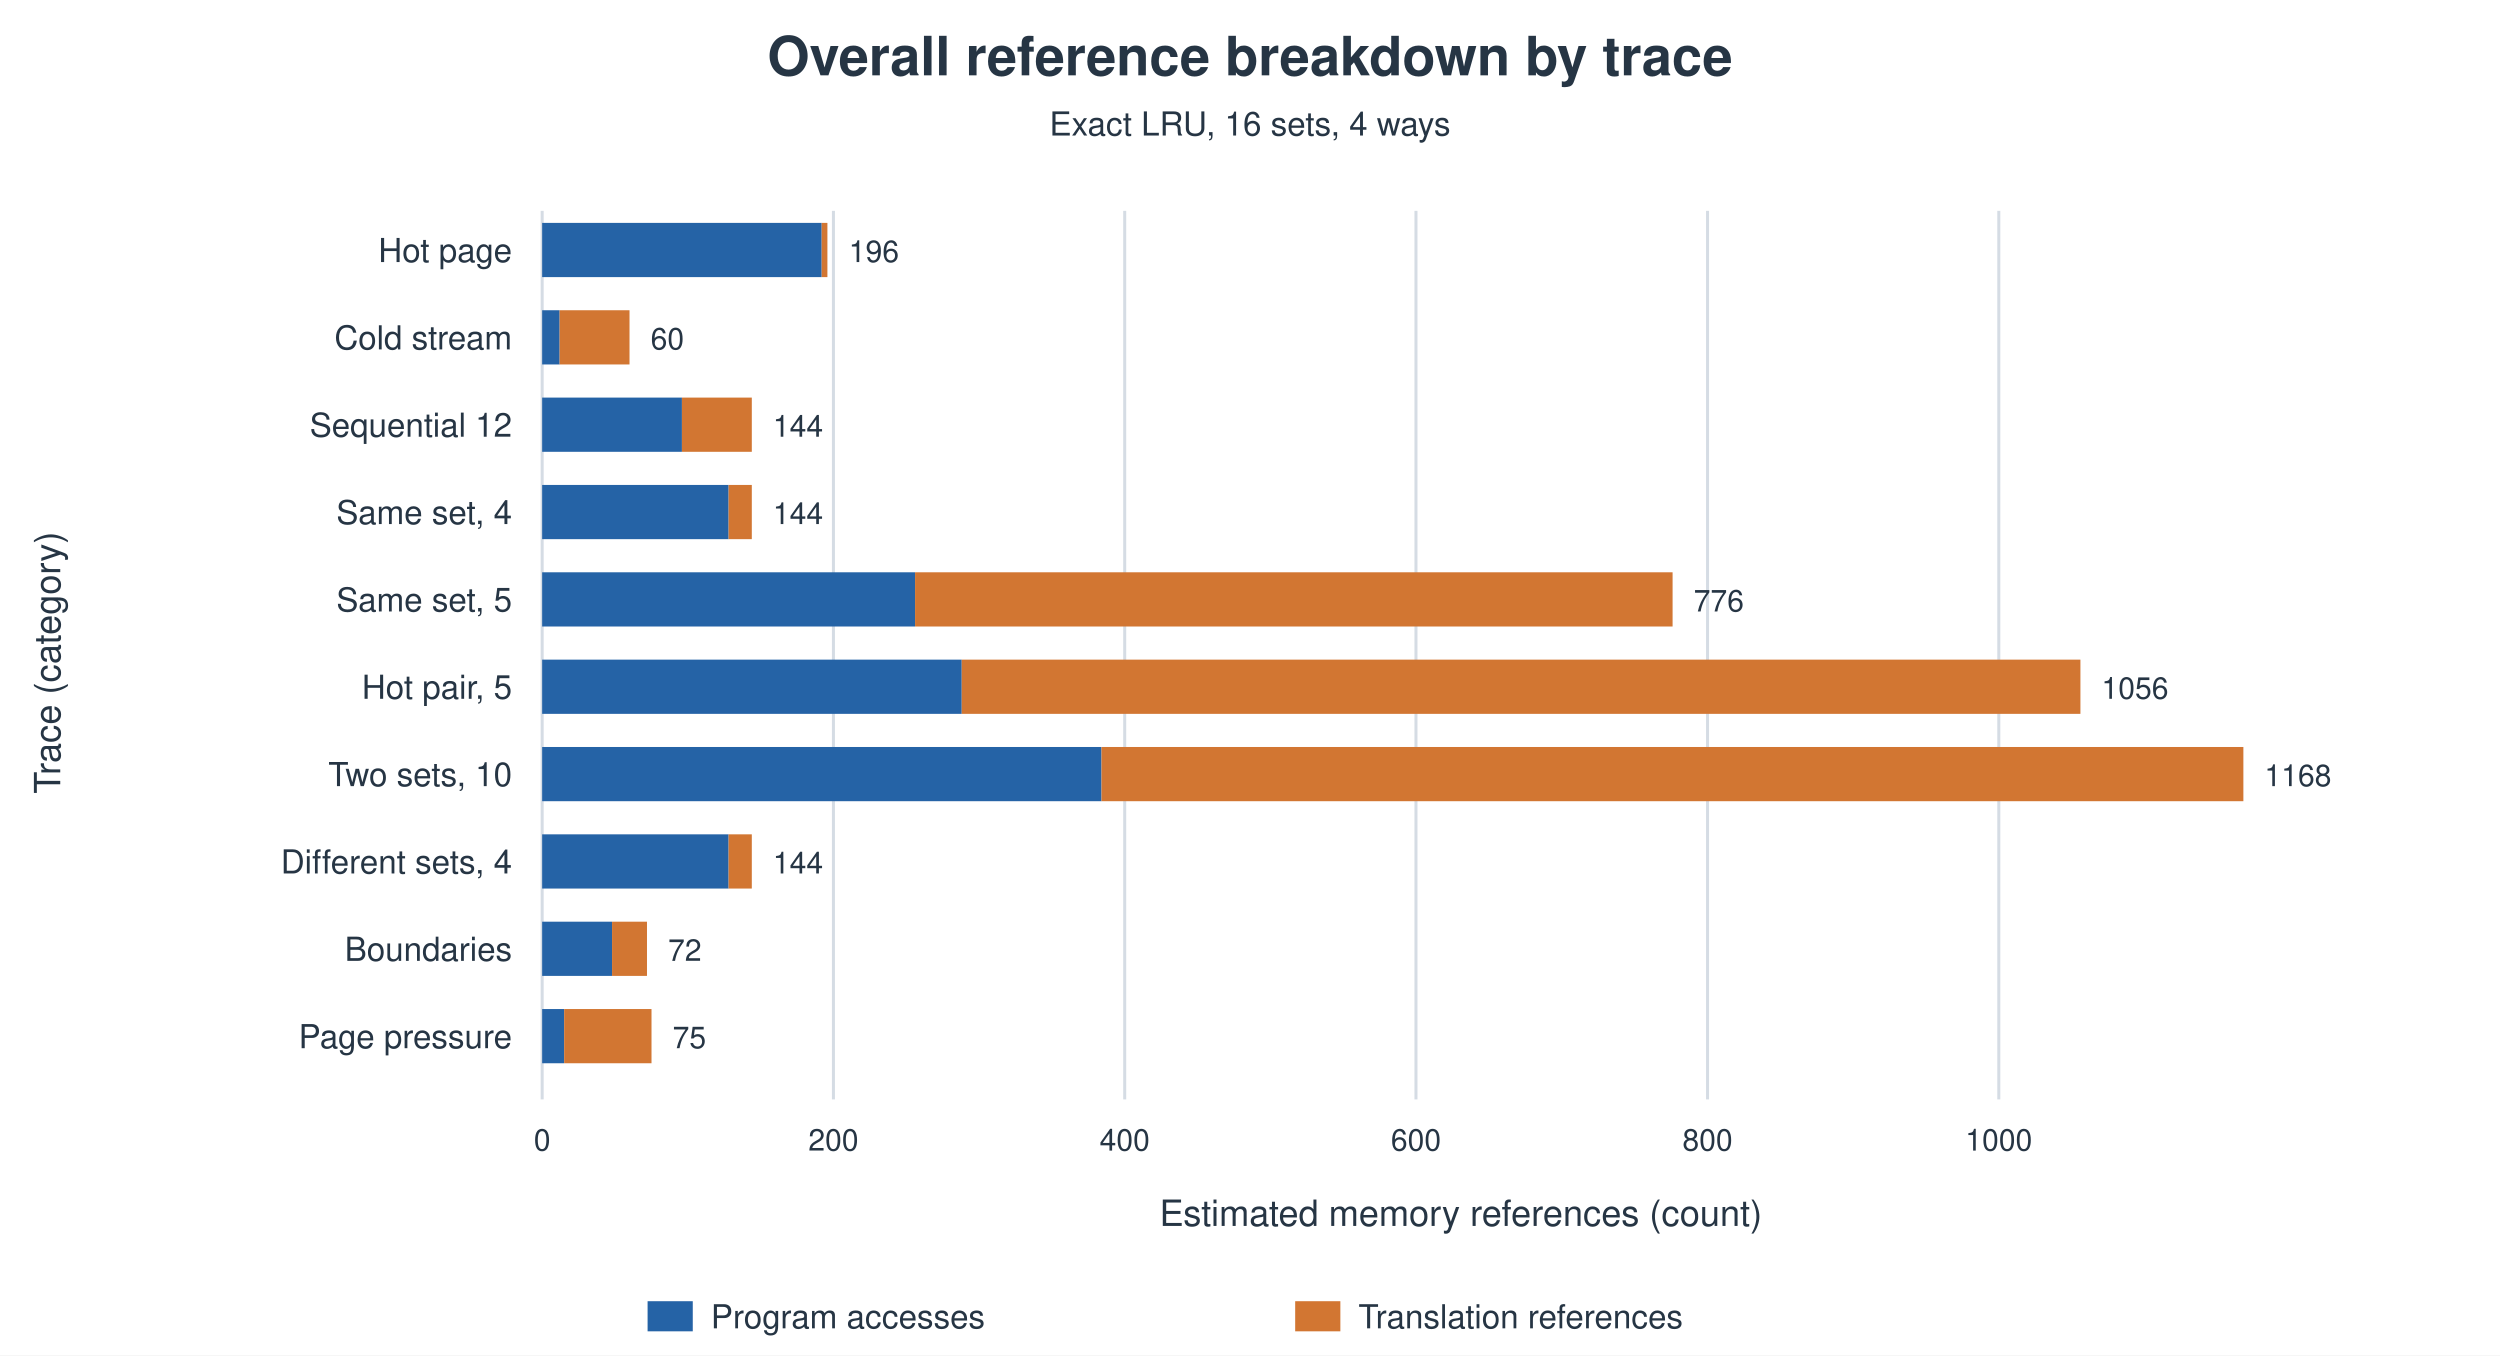
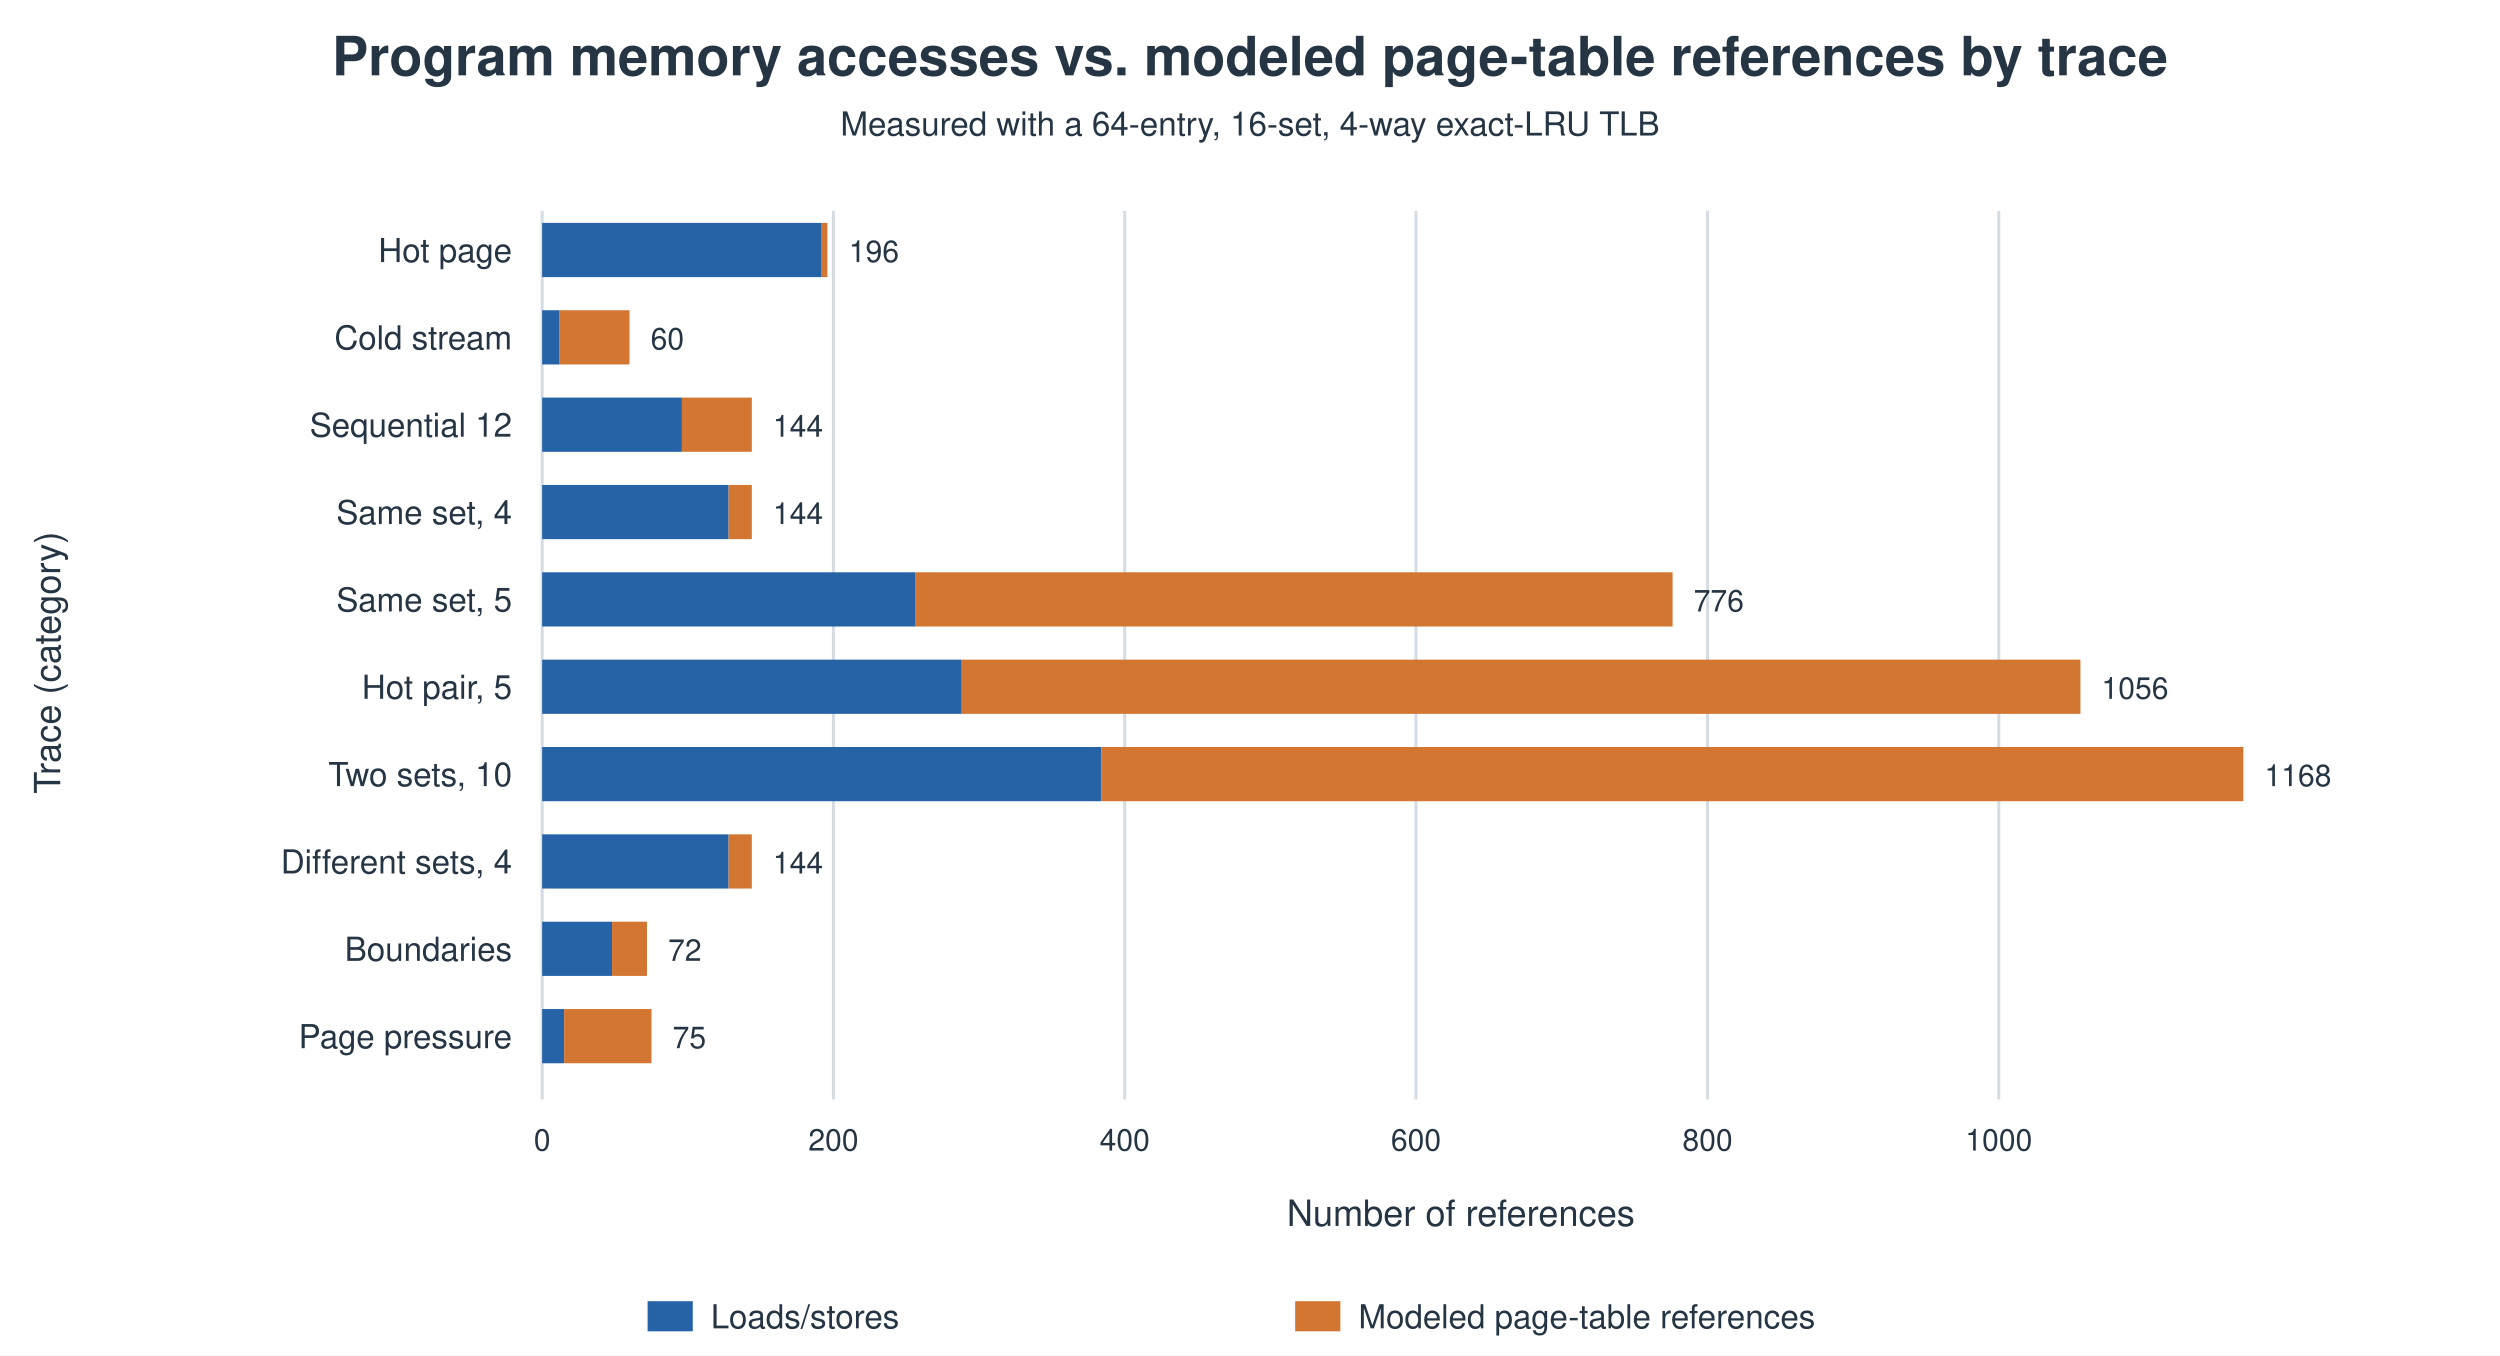
<svg xmlns="http://www.w3.org/2000/svg" width="830" height="450" viewBox="0 0 830 450">
  <rect width="100%" height="100%" fill="white" />
-   <text x="415.0" y="25.0" font-family="Helvetica,Arial,sans-serif" font-size="18" fill="#263544" text-anchor="middle" font-weight="bold">Overall reference breakdown by trace</text>
-   <text x="415.0" y="45.0" font-family="Helvetica,Arial,sans-serif" font-size="11" fill="#263544" text-anchor="middle" font-weight="normal">Exact LRU, 16 sets, 4 ways</text>
+   <text x="415.0" y="25.0" font-family="Helvetica,Arial,sans-serif" font-size="18" fill="#263544" text-anchor="middle" font-weight="bold">Program memory accesses vs. modeled page-table references by trace</text>
+   <text x="415.0" y="45.0" font-family="Helvetica,Arial,sans-serif" font-size="11" fill="#263544" text-anchor="middle" font-weight="normal">Measured with a 64-entry, 16-set, 4-way exact-LRU TLB</text>
  <line x1="180.0" y1="70.0" x2="180.0" y2="365.0" stroke="#d5dce4" stroke-width="1" />
  <text x="180.0" y="382.0" font-family="Helvetica,Arial,sans-serif" font-size="10" fill="#263544" text-anchor="middle" font-weight="normal">0</text>
  <line x1="276.7" y1="70.0" x2="276.7" y2="365.0" stroke="#d5dce4" stroke-width="1" />
  <text x="276.7" y="382.0" font-family="Helvetica,Arial,sans-serif" font-size="10" fill="#263544" text-anchor="middle" font-weight="normal">200</text>
  <line x1="373.4" y1="70.0" x2="373.4" y2="365.0" stroke="#d5dce4" stroke-width="1" />
  <text x="373.4" y="382.0" font-family="Helvetica,Arial,sans-serif" font-size="10" fill="#263544" text-anchor="middle" font-weight="normal">400</text>
  <line x1="470.1" y1="70.0" x2="470.1" y2="365.0" stroke="#d5dce4" stroke-width="1" />
  <text x="470.1" y="382.0" font-family="Helvetica,Arial,sans-serif" font-size="10" fill="#263544" text-anchor="middle" font-weight="normal">600</text>
  <line x1="566.9" y1="70.0" x2="566.9" y2="365.0" stroke="#d5dce4" stroke-width="1" />
  <text x="566.9" y="382.0" font-family="Helvetica,Arial,sans-serif" font-size="10" fill="#263544" text-anchor="middle" font-weight="normal">800</text>
  <line x1="663.6" y1="70.0" x2="663.6" y2="365.0" stroke="#d5dce4" stroke-width="1" />
  <text x="663.6" y="382.0" font-family="Helvetica,Arial,sans-serif" font-size="10" fill="#263544" text-anchor="middle" font-weight="normal">1000</text>
  <text x="170.0" y="87.0" font-family="Helvetica,Arial,sans-serif" font-size="11" fill="#263544" text-anchor="end" font-weight="normal">Hot page</text>
  <rect x="180.0" y="74.0" width="92.8" height="18.0" fill="#2563a6" />
  <rect x="272.8" y="74.0" width="1.9" height="18.0" fill="#d27632" />
  <text x="281.8" y="87.0" font-family="Helvetica,Arial,sans-serif" font-size="10" fill="#263544" text-anchor="start" font-weight="normal">196</text>
  <text x="170.0" y="116.0" font-family="Helvetica,Arial,sans-serif" font-size="11" fill="#263544" text-anchor="end" font-weight="normal">Cold stream</text>
  <rect x="180.0" y="103.0" width="5.8" height="18.0" fill="#2563a6" />
  <rect x="185.8" y="103.0" width="23.2" height="18.0" fill="#d27632" />
  <text x="216.0" y="116.0" font-family="Helvetica,Arial,sans-serif" font-size="10" fill="#263544" text-anchor="start" font-weight="normal">60</text>
  <text x="170.0" y="145.0" font-family="Helvetica,Arial,sans-serif" font-size="11" fill="#263544" text-anchor="end" font-weight="normal">Sequential 12</text>
  <rect x="180.0" y="132.0" width="46.4" height="18.0" fill="#2563a6" />
  <rect x="226.4" y="132.0" width="23.2" height="18.0" fill="#d27632" />
  <text x="256.6" y="145.0" font-family="Helvetica,Arial,sans-serif" font-size="10" fill="#263544" text-anchor="start" font-weight="normal">144</text>
  <text x="170.0" y="174.0" font-family="Helvetica,Arial,sans-serif" font-size="11" fill="#263544" text-anchor="end" font-weight="normal">Same set, 4</text>
  <rect x="180.0" y="161.0" width="61.9" height="18.0" fill="#2563a6" />
  <rect x="241.9" y="161.0" width="7.7" height="18.0" fill="#d27632" />
  <text x="256.6" y="174.0" font-family="Helvetica,Arial,sans-serif" font-size="10" fill="#263544" text-anchor="start" font-weight="normal">144</text>
  <text x="170.0" y="203.0" font-family="Helvetica,Arial,sans-serif" font-size="11" fill="#263544" text-anchor="end" font-weight="normal">Same set, 5</text>
  <rect x="180.0" y="190.0" width="123.8" height="18.0" fill="#2563a6" />
  <rect x="303.8" y="190.0" width="251.5" height="18.0" fill="#d27632" />
  <text x="562.3" y="203.0" font-family="Helvetica,Arial,sans-serif" font-size="10" fill="#263544" text-anchor="start" font-weight="normal">776</text>
  <text x="170.0" y="232.0" font-family="Helvetica,Arial,sans-serif" font-size="11" fill="#263544" text-anchor="end" font-weight="normal">Hot pair, 5</text>
  <rect x="180.0" y="219.0" width="139.3" height="18.0" fill="#2563a6" />
  <rect x="319.3" y="219.0" width="371.4" height="18.0" fill="#d27632" />
  <text x="697.7" y="232.0" font-family="Helvetica,Arial,sans-serif" font-size="10" fill="#263544" text-anchor="start" font-weight="normal">1056</text>
  <text x="170.0" y="261.0" font-family="Helvetica,Arial,sans-serif" font-size="11" fill="#263544" text-anchor="end" font-weight="normal">Two sets, 10</text>
  <rect x="180.0" y="248.0" width="185.7" height="18.0" fill="#2563a6" />
  <rect x="365.7" y="248.0" width="379.1" height="18.0" fill="#d27632" />
  <text x="751.8" y="261.0" font-family="Helvetica,Arial,sans-serif" font-size="10" fill="#263544" text-anchor="start" font-weight="normal">1168</text>
  <text x="170.0" y="290.0" font-family="Helvetica,Arial,sans-serif" font-size="11" fill="#263544" text-anchor="end" font-weight="normal">Different sets, 4</text>
  <rect x="180.0" y="277.0" width="61.9" height="18.0" fill="#2563a6" />
  <rect x="241.9" y="277.0" width="7.7" height="18.0" fill="#d27632" />
  <text x="256.6" y="290.0" font-family="Helvetica,Arial,sans-serif" font-size="10" fill="#263544" text-anchor="start" font-weight="normal">144</text>
  <text x="170.0" y="319.0" font-family="Helvetica,Arial,sans-serif" font-size="11" fill="#263544" text-anchor="end" font-weight="normal">Boundaries</text>
  <rect x="180.0" y="306.0" width="23.2" height="18.0" fill="#2563a6" />
  <rect x="203.2" y="306.0" width="11.6" height="18.0" fill="#d27632" />
  <text x="221.8" y="319.0" font-family="Helvetica,Arial,sans-serif" font-size="10" fill="#263544" text-anchor="start" font-weight="normal">72</text>
  <text x="170.0" y="348.0" font-family="Helvetica,Arial,sans-serif" font-size="11" fill="#263544" text-anchor="end" font-weight="normal">Page pressure</text>
  <rect x="180.0" y="335.0" width="7.3" height="18.0" fill="#2563a6" />
  <rect x="187.3" y="335.0" width="29.0" height="18.0" fill="#d27632" />
  <text x="223.3" y="348.0" font-family="Helvetica,Arial,sans-serif" font-size="10" fill="#263544" text-anchor="start" font-weight="normal">75</text>
  <text x="20.0" y="220.0" transform="rotate(-90 20.0 220.0)" font-family="Helvetica,Arial,sans-serif" font-size="12" fill="#263544" text-anchor="middle">Trace (category)</text>
-   <text x="485.0" y="407.0" font-family="Helvetica,Arial,sans-serif" font-size="12" fill="#263544" text-anchor="middle" font-weight="normal">Estimated memory references (count)</text>
+   <text x="485.0" y="407.0" font-family="Helvetica,Arial,sans-serif" font-size="12" fill="#263544" text-anchor="middle" font-weight="normal">Number of references</text>
  <rect x="215.0" y="432.0" width="15.0" height="10.0" fill="#2563a6" />
-   <text x="236.0" y="441.0" font-family="Helvetica,Arial,sans-serif" font-size="11" fill="#263544" text-anchor="start" font-weight="normal">Program accesses</text>
+   <text x="236.0" y="441.0" font-family="Helvetica,Arial,sans-serif" font-size="11" fill="#263544" text-anchor="start" font-weight="normal">Loads/stores</text>
  <rect x="430.0" y="432.0" width="15.0" height="10.0" fill="#d27632" />
-   <text x="451.0" y="441.0" font-family="Helvetica,Arial,sans-serif" font-size="11" fill="#263544" text-anchor="start" font-weight="normal">Translation references</text>
+   <text x="451.0" y="441.0" font-family="Helvetica,Arial,sans-serif" font-size="11" fill="#263544" text-anchor="start" font-weight="normal">Modeled page-table references</text>
</svg>
